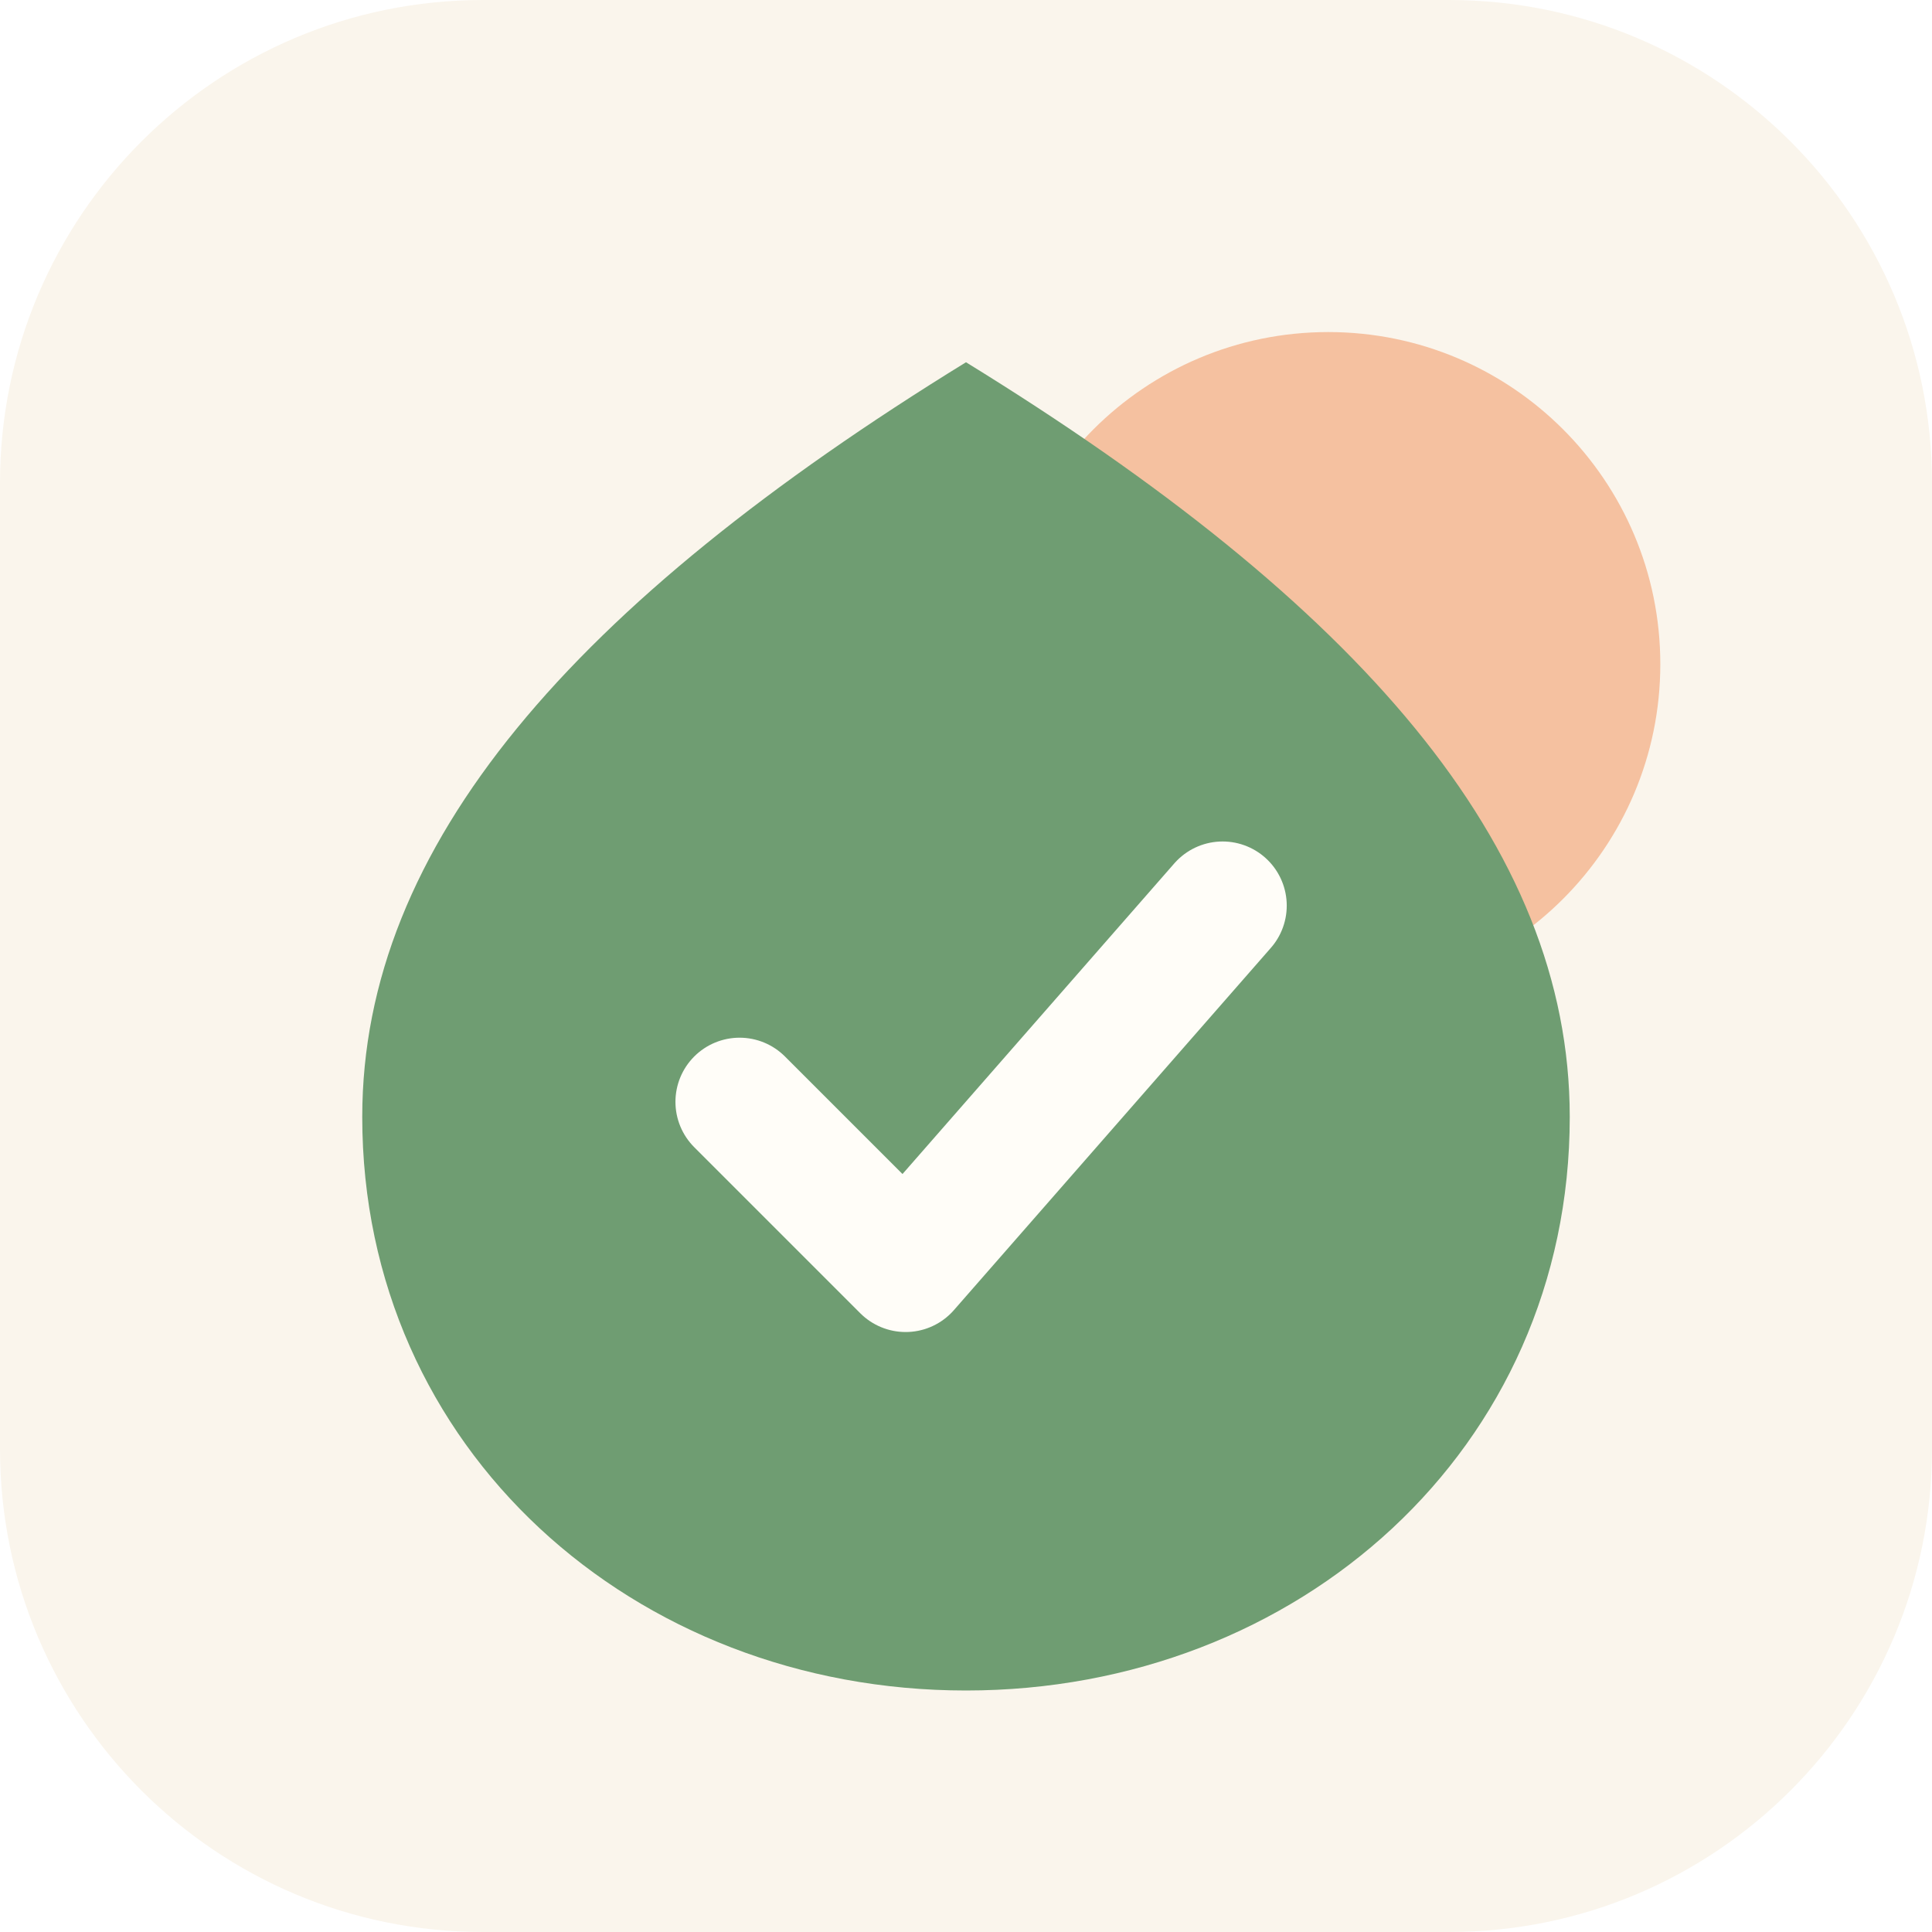
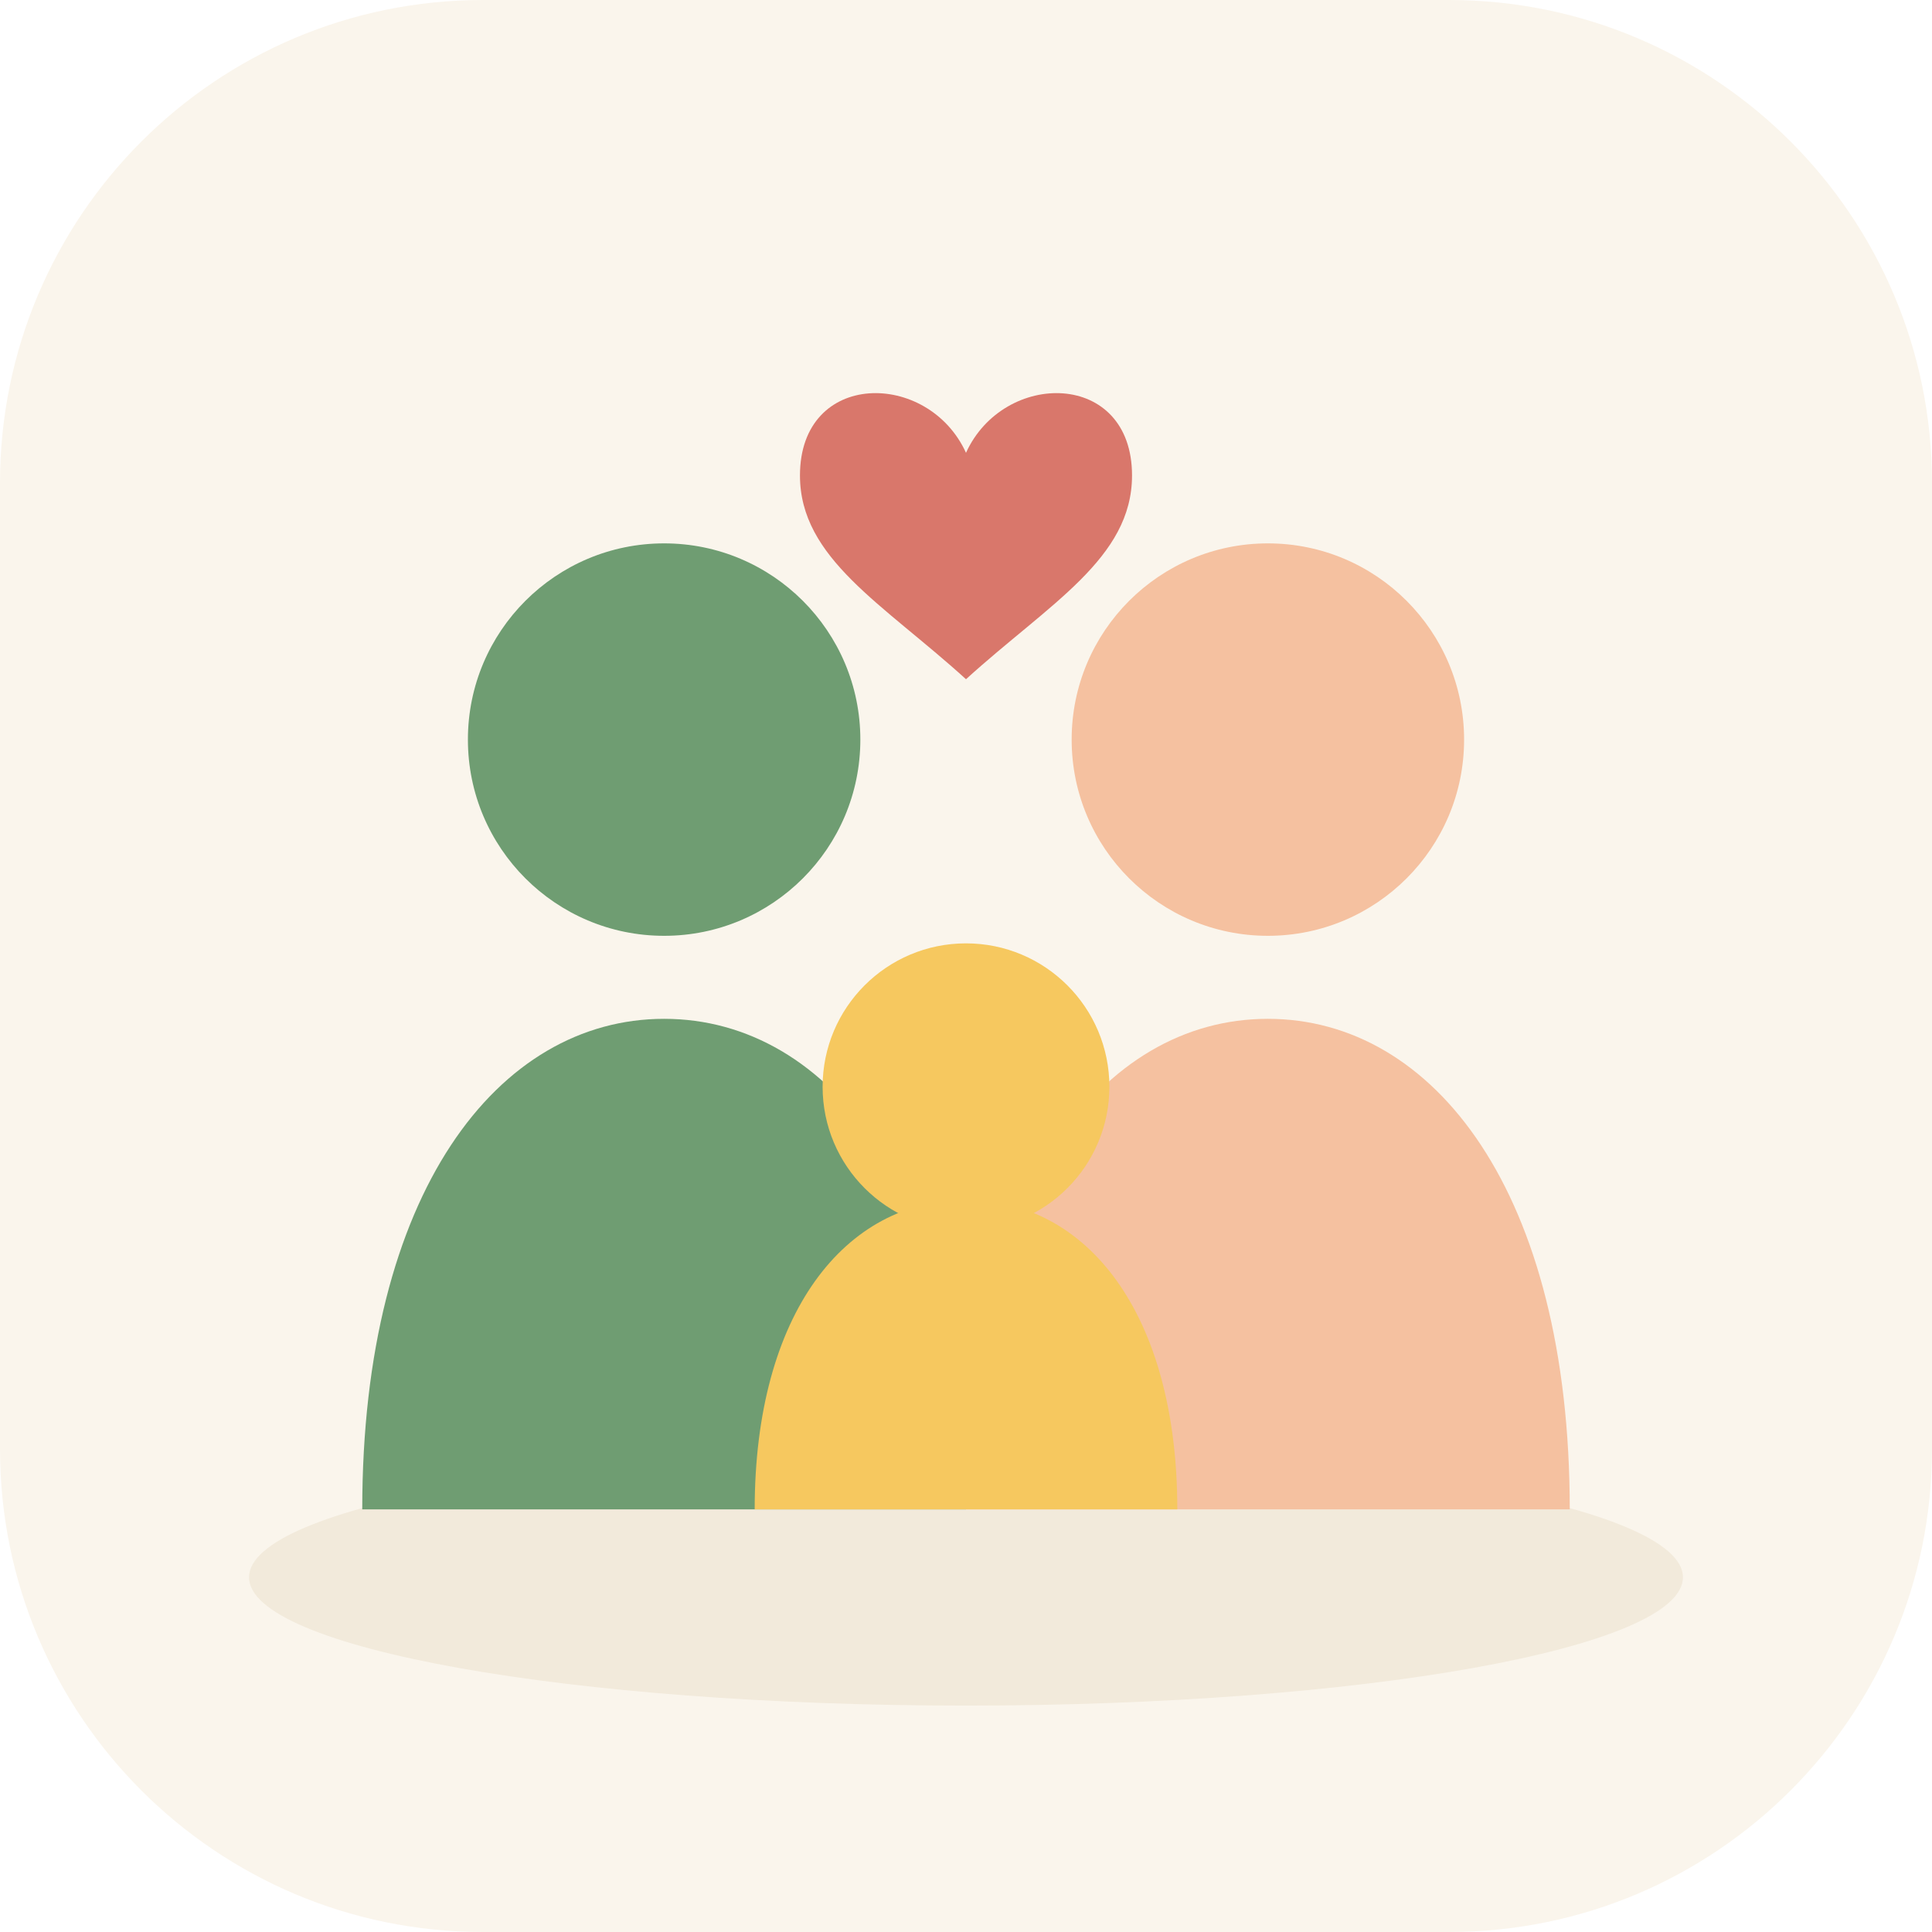
<svg xmlns="http://www.w3.org/2000/svg" viewBox="0 0 512 512">
  <rect width="512" height="512" rx="128" fill="#faf5ec" />
-   <circle cx="352" cy="176" r="88" fill="#f5c1a0" />
-   <path d="M256 448c-88 0-160-64-160-152 0-72 56-136 160-200 104 64 160 128 160 200 0 88-72 152-160 152z" fill="#6f9d72" />
-   <path d="M196 292l44 44 84-96" fill="none" stroke="#fffdf8" stroke-width="34" stroke-linecap="round" stroke-linejoin="round" />
+   <ellipse cx="256" cy="418" rx="190" ry="34" fill="#f2eadb" />
+   <circle cx="176" cy="196" r="52" fill="#6f9d72" />
+   <path d="M96 400c0-84 36-130 80-130s80 46 80 130z" fill="#6f9d72" />
+   <circle cx="336" cy="196" r="52" fill="#f5c1a0" />
+   <path d="M256 400c0-84 36-130 80-130s80 46 80 130z" fill="#f5c1a0" />
+   <circle cx="256" cy="288" r="38" fill="#f6c85f" />
+   <path d="M200 400c0-52 24-82 56-82s56 30 56 82z" fill="#f6c85f" />
+   <path d="M256 120c-10-22-44-22-44 6 0 22 22 34 44 54 22-20 44-32 44-54 0-28-34-28-44-6z" fill="#d9776b" />
</svg>
